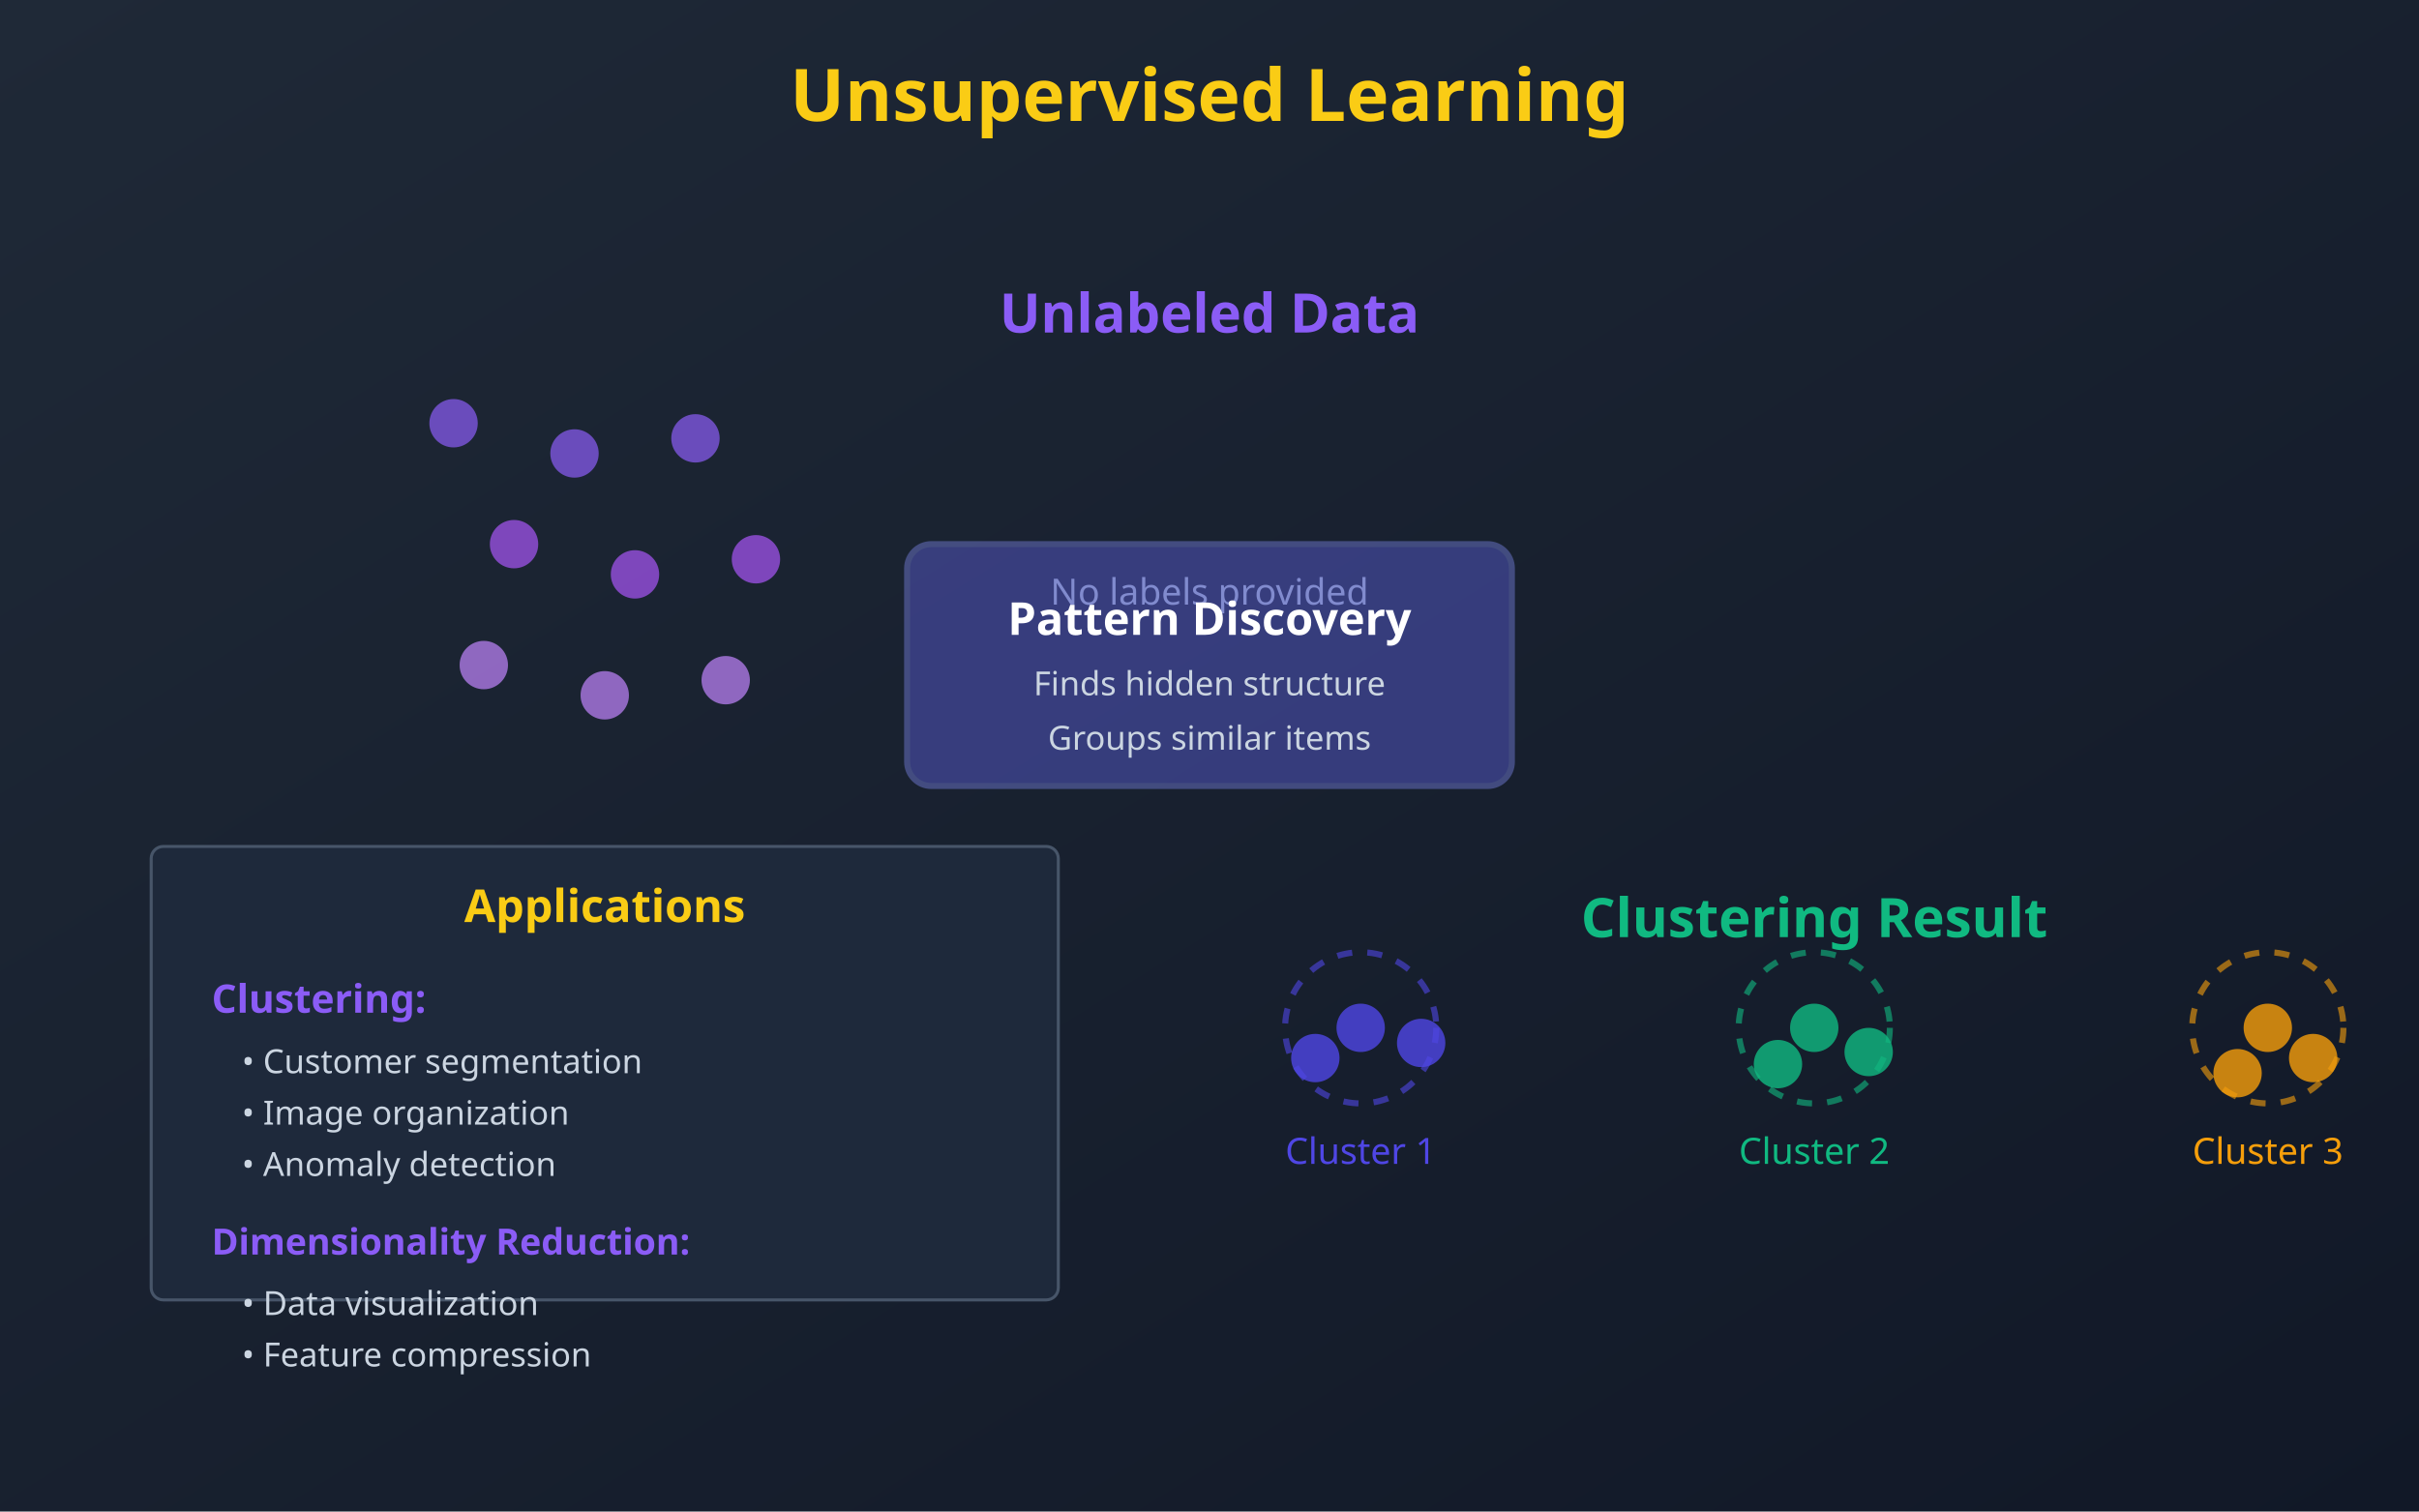
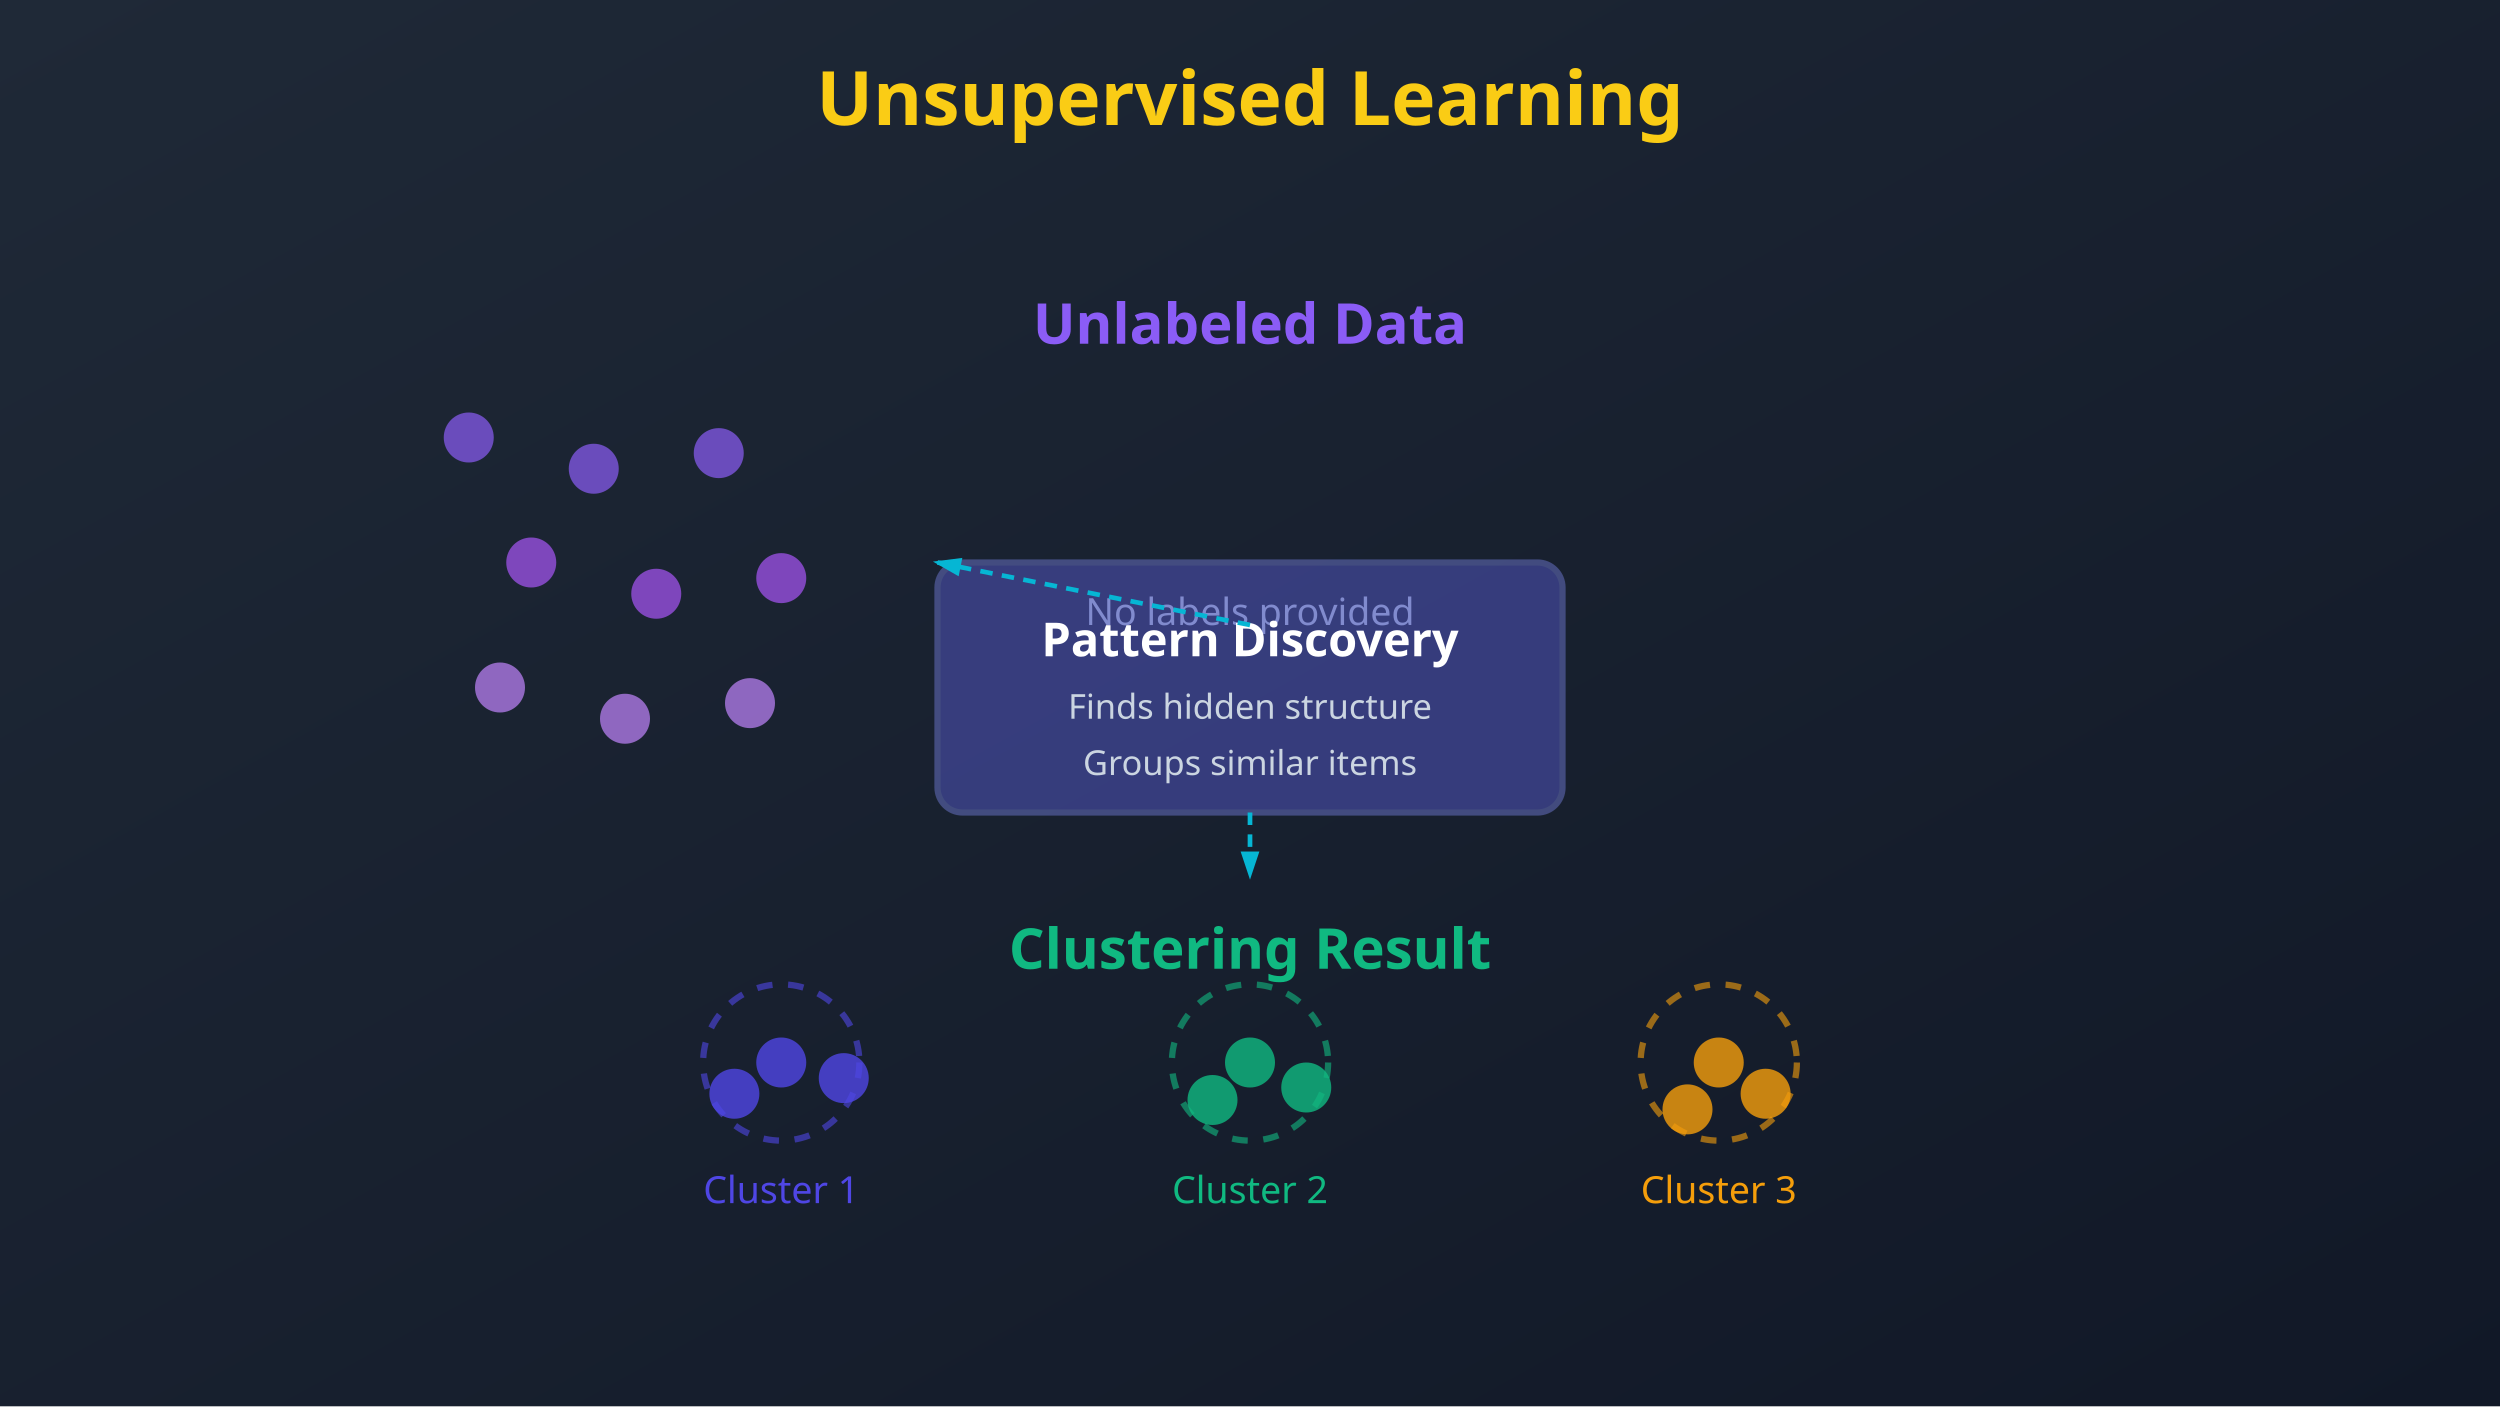
- <svg xmlns="http://www.w3.org/2000/svg" width="800" height="500" viewBox="0 0 800 500">
+ <svg xmlns="http://www.w3.org/2000/svg" width="800" height="450" viewBox="0 0 800 450">
  <defs>
    <linearGradient id="unsupervisedBg" x1="0%" y1="0%" x2="100%" y2="100%">
      <stop offset="0%" style="stop-color:#1f2937;stop-opacity:1" />
      <stop offset="100%" style="stop-color:#111827;stop-opacity:1" />
    </linearGradient>
+     <marker id="arrowUnsupervised" markerWidth="6" markerHeight="6" refX="5" refY="2" orient="auto">
+       <polygon points="0 0, 6 2, 0 4" fill="#06b6d4" />
+     </marker>
  </defs>
-   <rect width="800" height="500" fill="url(#unsupervisedBg)" />
+   <rect width="800" height="450" fill="url(#unsupervisedBg)" />
  <text x="400" y="40" font-family="system-ui, sans-serif" font-size="24" font-weight="bold" fill="#facc15" text-anchor="middle">Unsupervised Learning</text>
  <g transform="translate(50, 80)">
    <text x="350" y="30" font-family="system-ui, sans-serif" font-size="18" font-weight="bold" fill="#8b5cf6" text-anchor="middle">Unlabeled Data</text>
    <g transform="translate(100, 60)">
      <circle cx="0" cy="0" r="8" fill="#8b5cf6" opacity="0.7" />
      <circle cx="40" cy="10" r="8" fill="#8b5cf6" opacity="0.7" />
      <circle cx="80" cy="5" r="8" fill="#8b5cf6" opacity="0.7" />
      <circle cx="20" cy="40" r="8" fill="#a855f7" opacity="0.7" />
      <circle cx="60" cy="50" r="8" fill="#a855f7" opacity="0.7" />
      <circle cx="100" cy="45" r="8" fill="#a855f7" opacity="0.7" />
      <circle cx="10" cy="80" r="8" fill="#c084fc" opacity="0.7" />
      <circle cx="50" cy="90" r="8" fill="#c084fc" opacity="0.7" />
      <circle cx="90" cy="85" r="8" fill="#c084fc" opacity="0.7" />
    </g>
    <text x="350" y="120" font-family="system-ui, sans-serif" font-size="12" fill="#94a3b8" text-anchor="middle">No labels provided</text>
  </g>
  <g transform="translate(300, 180)">
    <rect x="0" y="0" width="200" height="80" fill="#6366f1" opacity="0.4" rx="8" stroke="#818cf8" stroke-width="2" />
    <text x="100" y="30" font-family="system-ui, sans-serif" font-size="15" font-weight="bold" fill="#fff" text-anchor="middle">Pattern Discovery</text>
    <text x="100" y="50" font-family="system-ui, sans-serif" font-size="11" fill="#cbd5e1" text-anchor="middle">Finds hidden structure</text>
    <text x="100" y="68" font-family="system-ui, sans-serif" font-size="11" fill="#cbd5e1" text-anchor="middle">Groups similar items</text>
  </g>
-   <g transform="translate(50, 280)">
-     <rect x="0" y="0" width="300" height="150" fill="#1e293b" rx="4" stroke="#475569" stroke-width="1" />
-     <text x="150" y="25" font-family="system-ui, sans-serif" font-size="15" font-weight="bold" fill="#facc15" text-anchor="middle">Applications</text>
-     <text x="20" y="55" font-family="system-ui, sans-serif" font-size="13" font-weight="bold" fill="#8b5cf6">Clustering:</text>
-     <text x="30" y="75" font-family="system-ui, sans-serif" font-size="11" fill="#cbd5e1">• Customer segmentation</text>
-     <text x="30" y="92" font-family="system-ui, sans-serif" font-size="11" fill="#cbd5e1">• Image organization</text>
-     <text x="30" y="109" font-family="system-ui, sans-serif" font-size="11" fill="#cbd5e1">• Anomaly detection</text>
-     <text x="20" y="135" font-family="system-ui, sans-serif" font-size="12" font-weight="bold" fill="#8b5cf6">Dimensionality Reduction:</text>
-     <text x="30" y="155" font-family="system-ui, sans-serif" font-size="11" fill="#cbd5e1">• Data visualization</text>
-     <text x="30" y="172" font-family="system-ui, sans-serif" font-size="11" fill="#cbd5e1">• Feature compression</text>
-   </g>
-   <g transform="translate(400, 280)">
+   <path d="M 400 200 L 300 180" fill="none" stroke="#06b6d4" stroke-width="1.5" stroke-dasharray="4,3" marker-end="url(#arrowUnsupervised)" />
+   <g transform="translate(200, 280)">
    <text x="200" y="30" font-family="system-ui, sans-serif" font-size="18" font-weight="bold" fill="#10b981" text-anchor="middle">Clustering Result</text>
    <g transform="translate(50, 60)">
      <circle cx="0" cy="0" r="25" fill="none" stroke="#4f46e5" stroke-width="2" stroke-dasharray="5,5" opacity="0.6" />
      <circle cx="0" cy="0" r="8" fill="#4f46e5" opacity="0.8" />
      <circle cx="20" cy="5" r="8" fill="#4f46e5" opacity="0.8" />
      <circle cx="-15" cy="10" r="8" fill="#4f46e5" opacity="0.8" />
      <text x="0" y="45" font-family="system-ui, sans-serif" font-size="12" fill="#4f46e5" text-anchor="middle">Cluster 1</text>
    </g>
    <g transform="translate(200, 60)">
      <circle cx="0" cy="0" r="25" fill="none" stroke="#10b981" stroke-width="2" stroke-dasharray="5,5" opacity="0.6" />
      <circle cx="0" cy="0" r="8" fill="#10b981" opacity="0.8" />
      <circle cx="18" cy="8" r="8" fill="#10b981" opacity="0.8" />
      <circle cx="-12" cy="12" r="8" fill="#10b981" opacity="0.8" />
      <text x="0" y="45" font-family="system-ui, sans-serif" font-size="12" fill="#10b981" text-anchor="middle">Cluster 2</text>
    </g>
    <g transform="translate(350, 60)">
      <circle cx="0" cy="0" r="25" fill="none" stroke="#f59e0b" stroke-width="2" stroke-dasharray="5,5" opacity="0.6" />
      <circle cx="0" cy="0" r="8" fill="#f59e0b" opacity="0.8" />
      <circle cx="15" cy="10" r="8" fill="#f59e0b" opacity="0.8" />
      <circle cx="-10" cy="15" r="8" fill="#f59e0b" opacity="0.8" />
      <text x="0" y="45" font-family="system-ui, sans-serif" font-size="12" fill="#f59e0b" text-anchor="middle">Cluster 3</text>
    </g>
  </g>
+   <path d="M 400 260 L 400 280" fill="none" stroke="#06b6d4" stroke-width="1.5" stroke-dasharray="4,3" marker-end="url(#arrowUnsupervised)" />
</svg>
